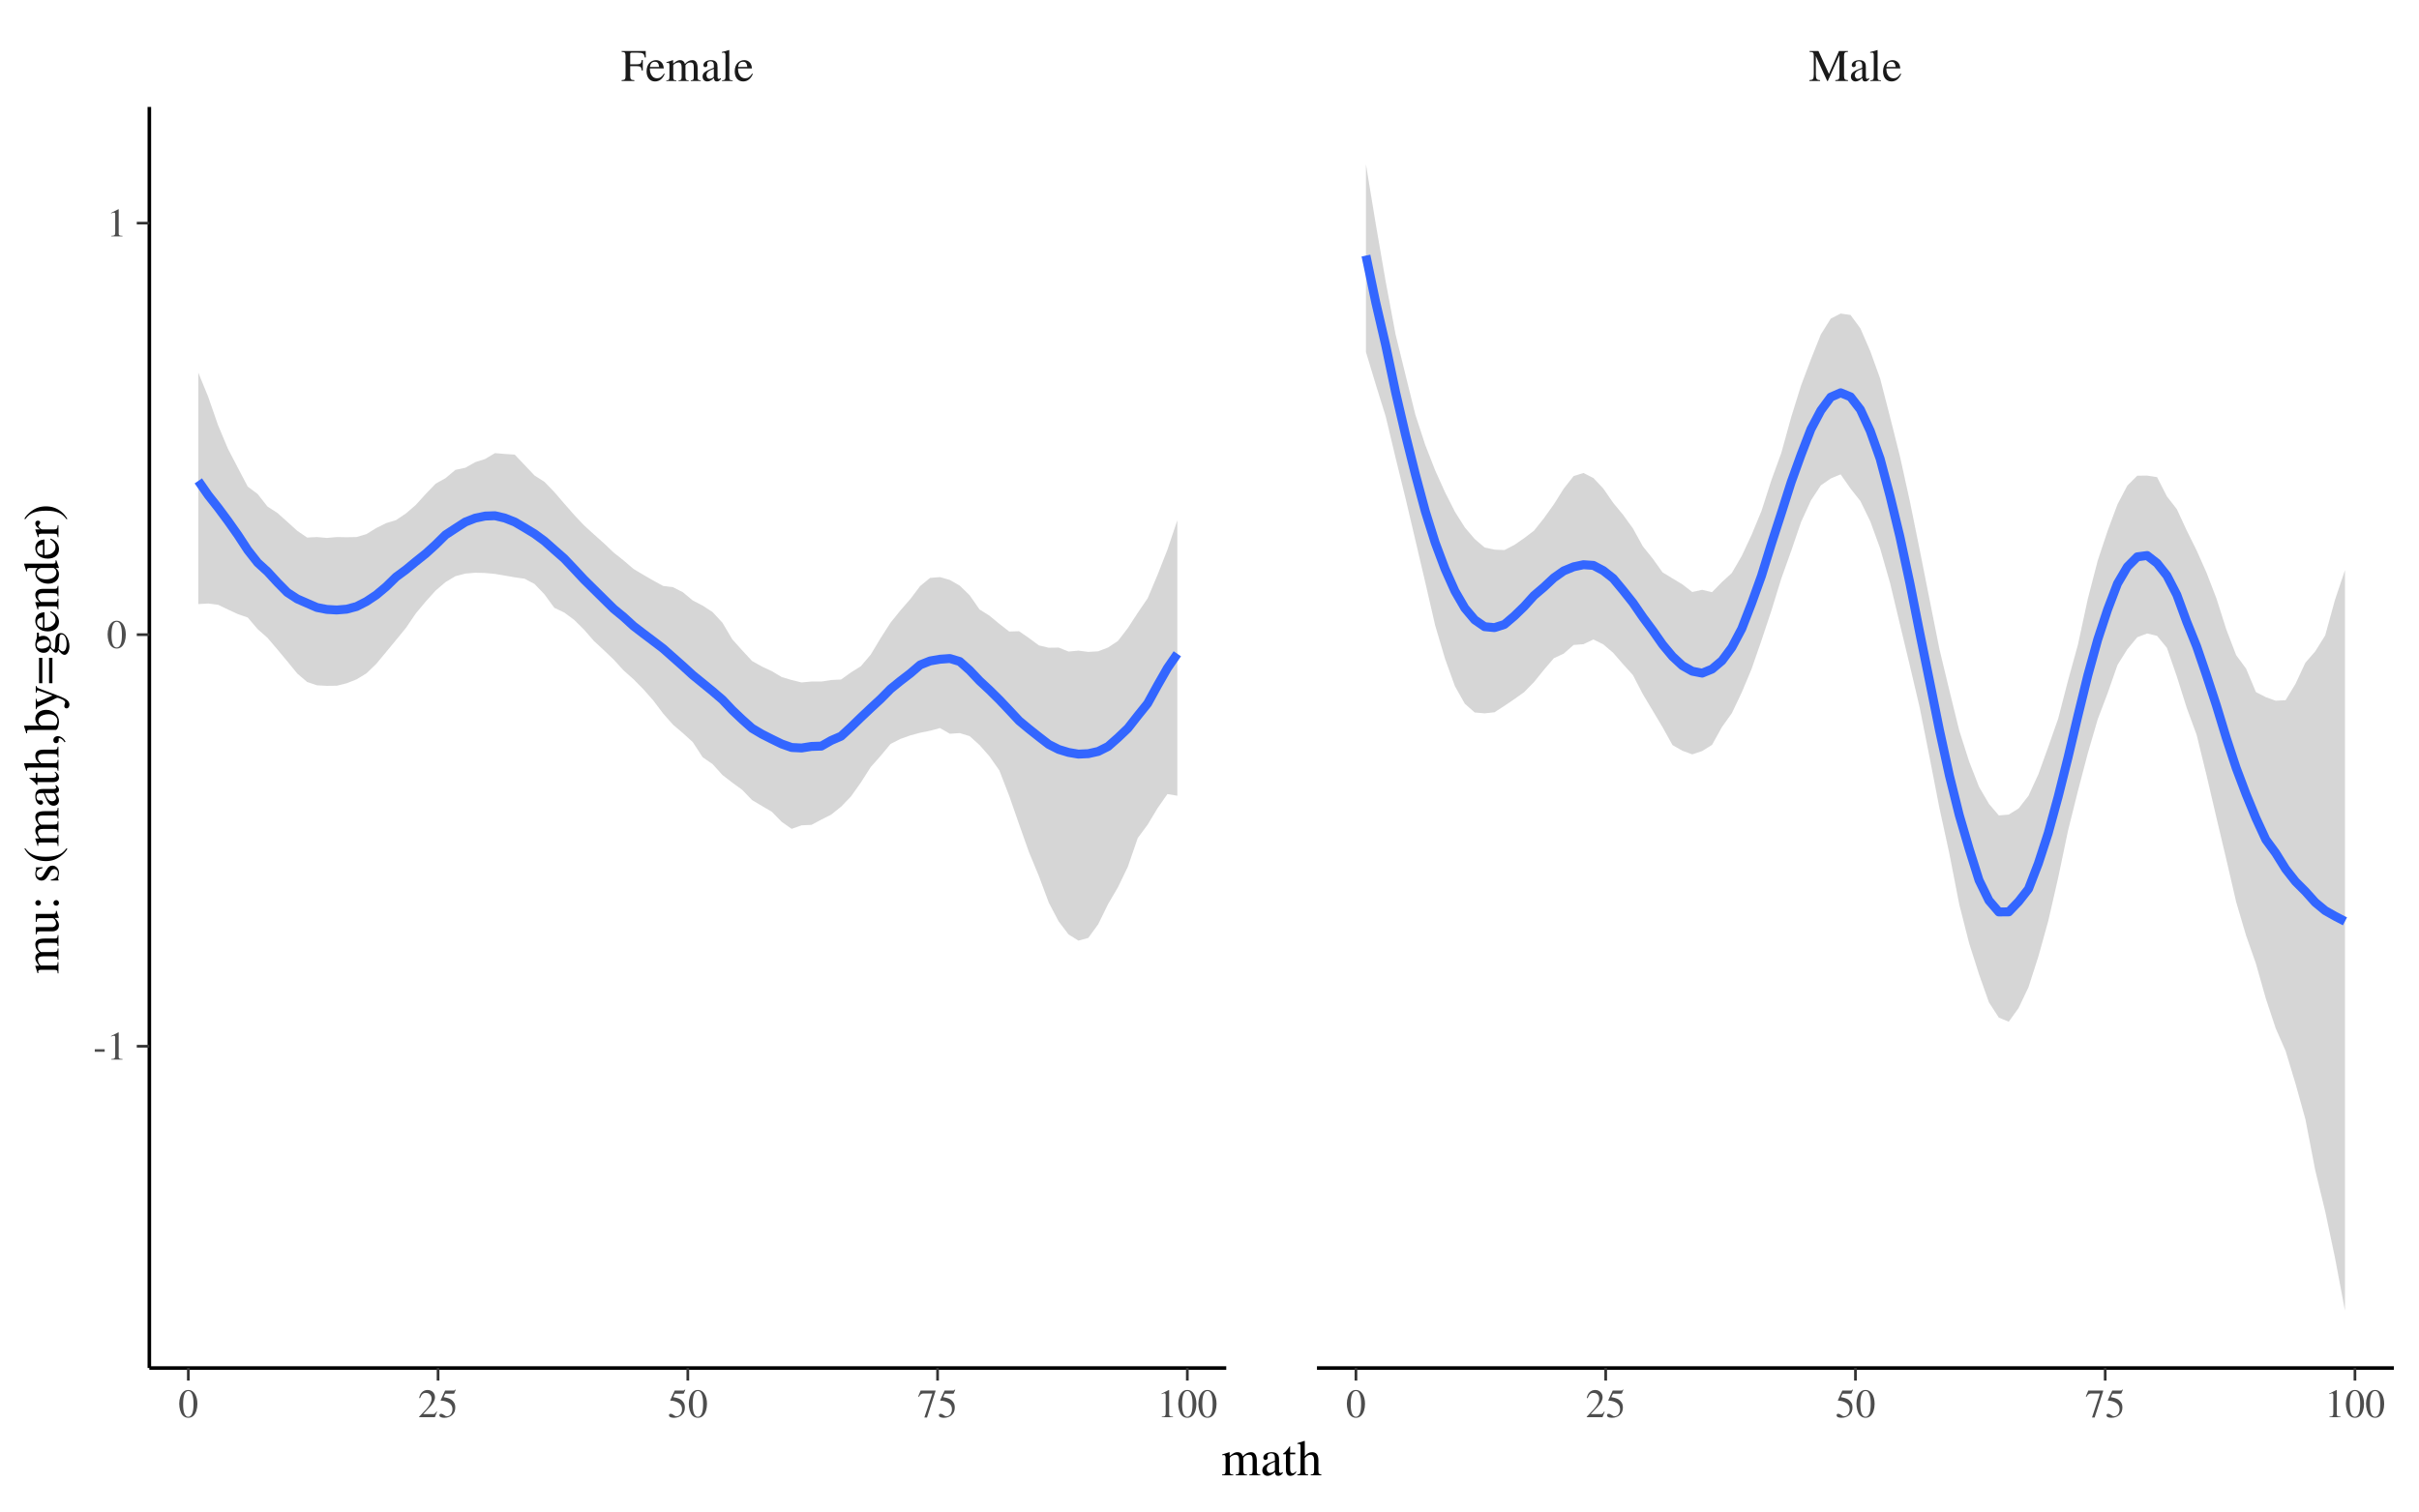
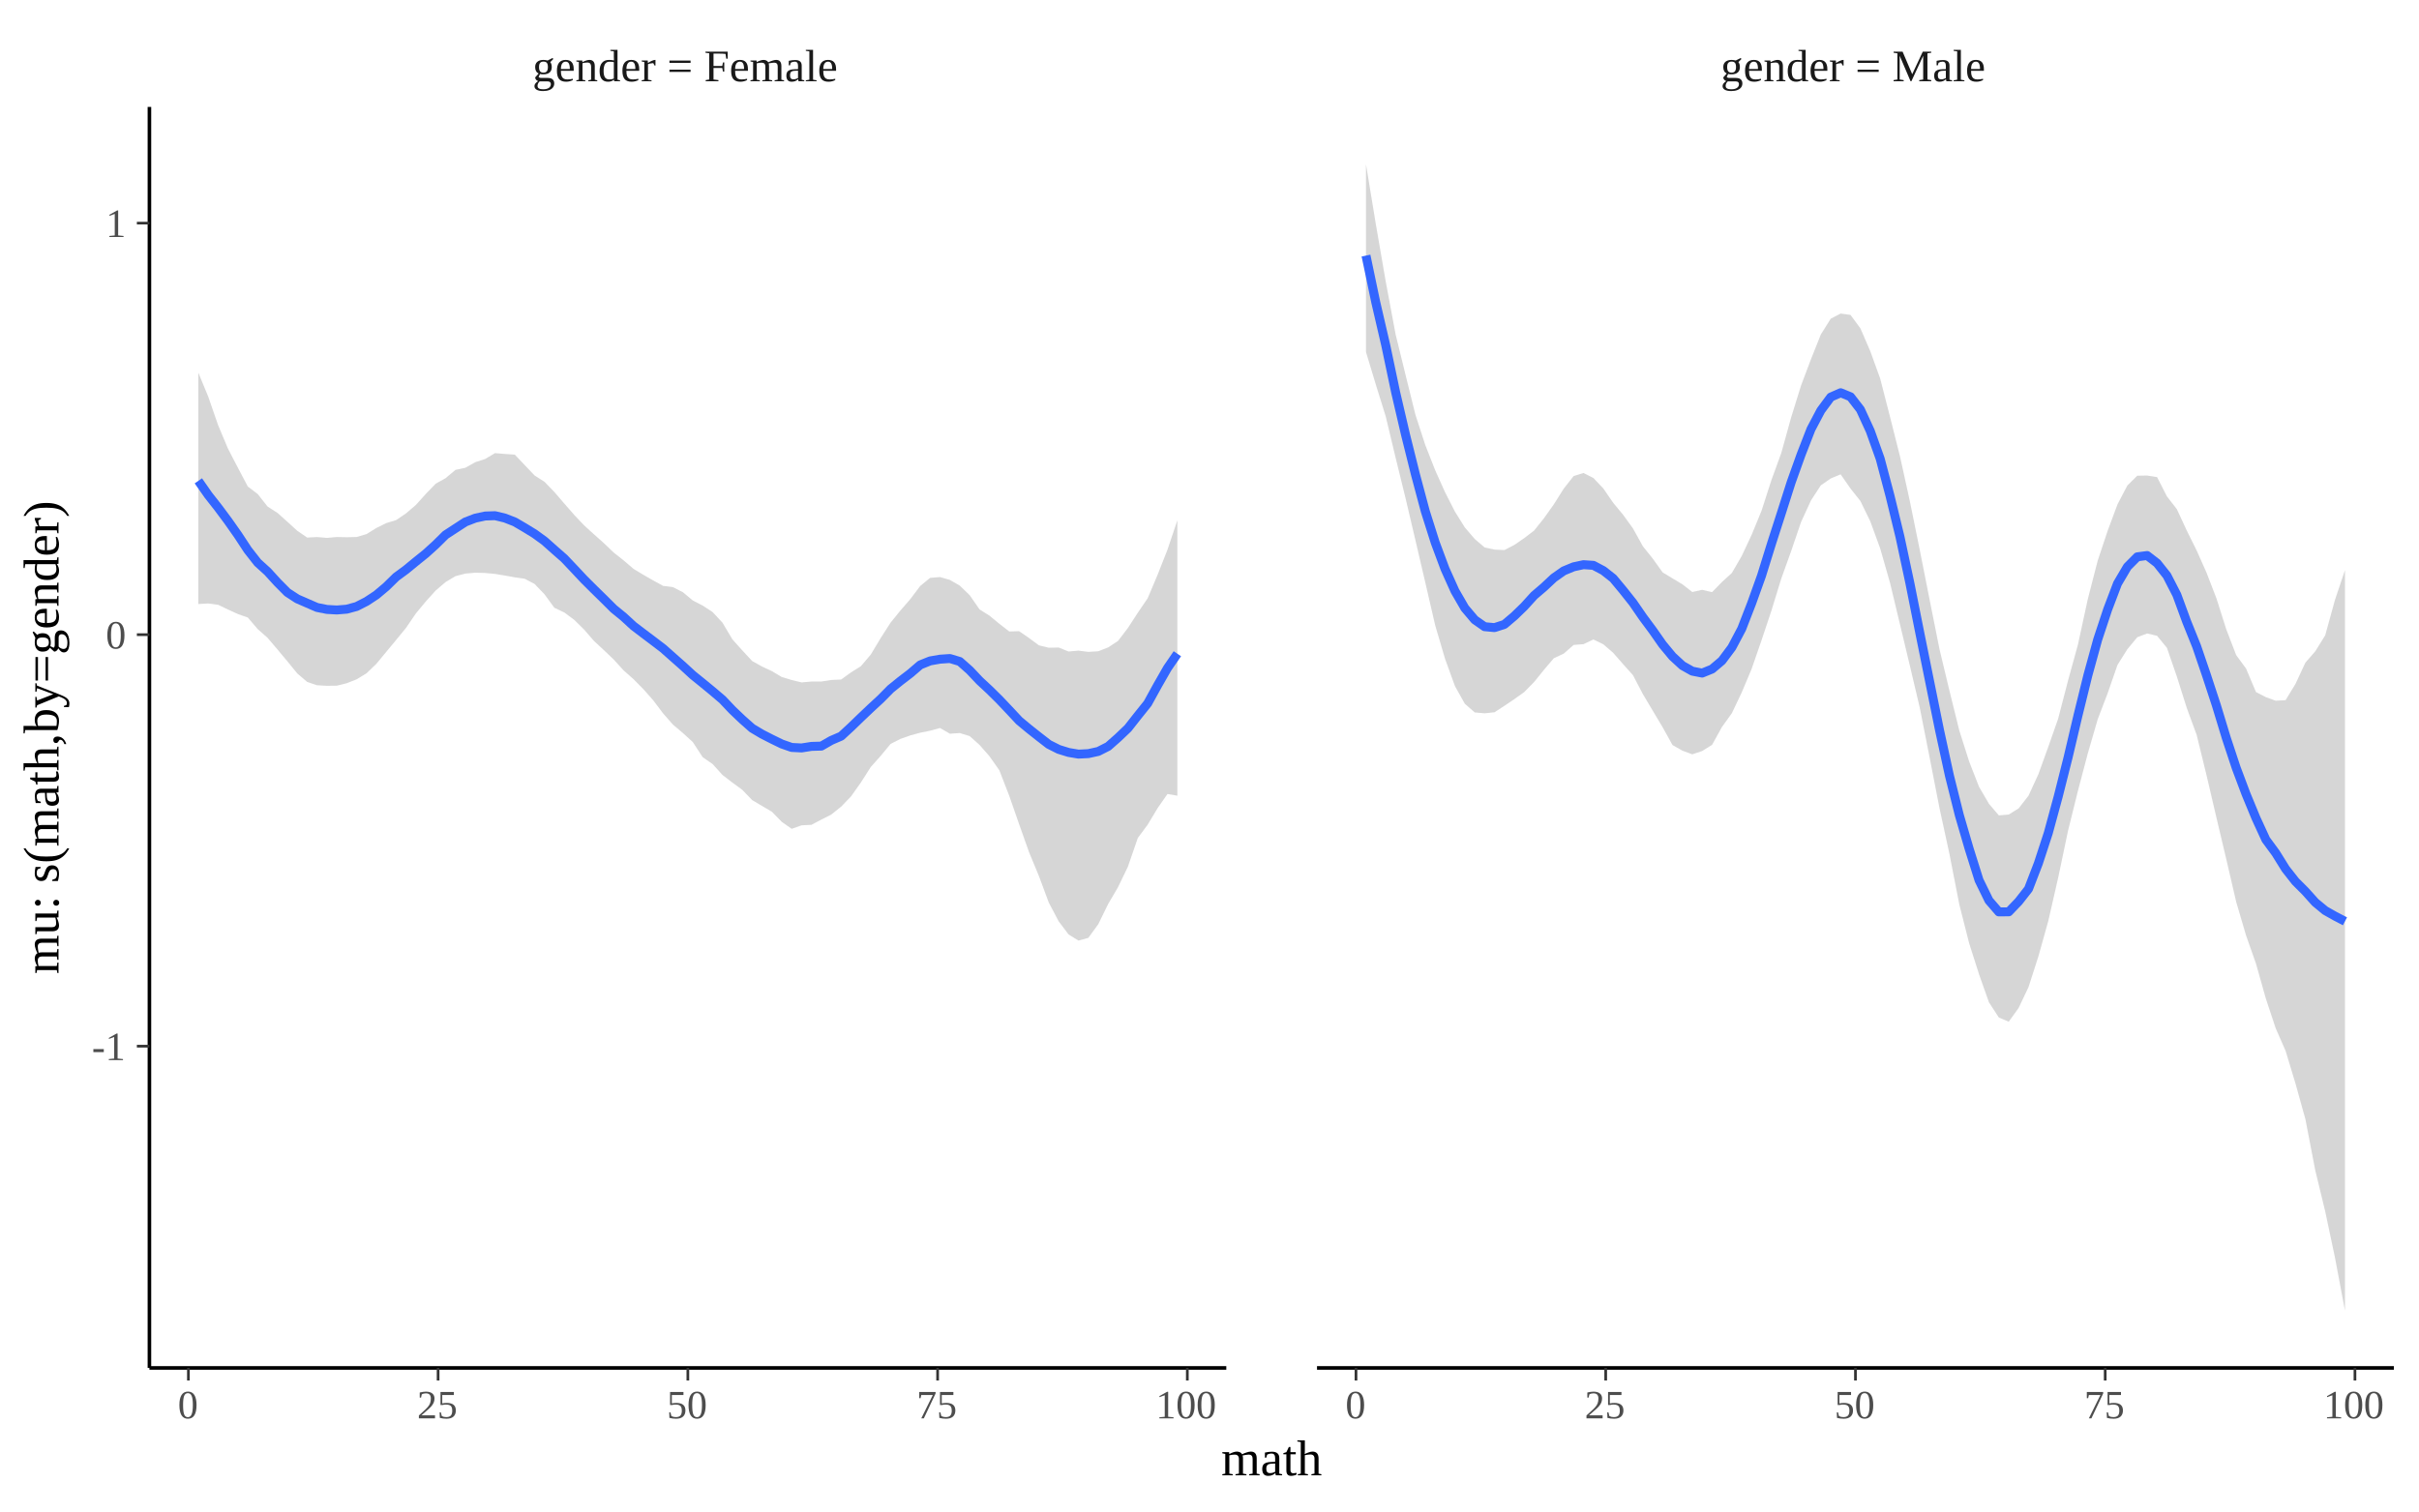
<svg xmlns="http://www.w3.org/2000/svg" viewBox="0 0 576.00 360.00">
  <defs>
    <style type="text/css">
    line, polyline, path, rect, circle {
      fill: none;
      stroke: #000000;
      stroke-linecap: round;
      stroke-linejoin: round;
      stroke-miterlimit: 10.00;
    }
  </style>
  </defs>
  <rect width="100%" height="100%" style="stroke: none; fill: none;" />
  <defs>
-     <clipPath id="cpMzUuNTYzN3wyOTEuOTkzfDMyNS44MTZ8MjUuNDYzNw==">
-       <rect x="35.56" y="25.46" width="256.43" height="300.35" />
+     <clipPath id="cpMzUuNTc5M3wyOTIuMDAxfDMyNS44MDF8MjUuNDYzNw==">
+       <rect x="35.58" y="25.46" width="256.42" height="300.34" />
    </clipPath>
  </defs>
-   <polyline points="47.22,88.77 49.57,94.50 51.93,101.29 54.28,106.89 56.64,111.42 58.99,115.89 61.35,117.66 63.70,120.65 66.06,122.17 68.41,124.28 70.77,126.41 73.12,128.03 75.48,127.91 77.83,128.12 80.19,127.91 82.54,127.95 84.90,127.91 87.25,127.21 89.60,125.76 91.96,124.59 94.31,123.87 96.67,122.28 99.02,120.25 101.38,117.64 103.73,115.20 106.09,113.88 108.44,111.91 110.80,111.41 113.15,110.08 115.51,109.32 117.86,107.92 120.22,108.12 122.57,108.28 124.93,110.77 127.28,113.25 129.63,114.75 131.99,117.19 134.34,119.92 136.70,122.61 139.05,125.11 141.41,127.26 143.76,129.35 146.12,131.60 148.47,133.47 150.83,135.49 153.18,136.90 155.54,138.26 157.89,139.55 160.25,139.85 162.60,141.05 164.96,143.02 167.31,144.23 169.67,145.77 172.02,148.31 174.37,152.27 176.73,154.90 179.08,157.44 181.44,158.76 183.79,159.85 186.15,161.26 188.50,161.96 190.86,162.54 193.21,162.32 195.57,162.33 197.92,161.96 200.28,161.84 202.63,160.15 204.99,158.67 207.34,155.90 209.70,151.97 212.05,148.31 214.40,145.39 216.76,142.68 219.11,139.57 221.47,137.64 223.82,137.45 226.18,138.13 228.53,139.48 230.89,141.77 233.24,145.15 235.60,146.63 237.95,148.58 240.31,150.41 242.66,150.34 245.02,151.97 247.37,153.71 249.73,154.28 252.08,154.23 254.44,155.18 256.79,154.96 259.14,155.27 261.50,155.12 263.85,154.21 266.21,152.65 268.56,149.58 270.92,145.95 273.27,142.50 275.63,136.91 277.98,130.93 280.34,123.91 280.34,189.52 277.98,189.12 275.63,192.49 273.27,196.42 270.92,199.58 268.56,206.43 266.21,211.31 263.85,215.33 261.50,220.13 259.14,223.38 256.79,224.03 254.44,222.56 252.08,219.45 249.73,214.98 247.37,208.65 245.02,202.97 242.66,196.31 240.31,189.56 237.95,183.47 235.60,180.13 233.24,177.44 230.89,175.33 228.53,174.60 226.18,174.76 223.82,173.40 221.47,174.04 219.11,174.52 216.76,175.15 214.40,175.99 212.05,177.19 209.70,180.02 207.34,182.68 204.99,186.36 202.63,189.69 200.28,192.13 197.92,194.02 195.57,195.21 193.21,196.46 190.86,196.57 188.50,197.41 186.15,195.76 183.79,193.34 181.44,191.96 179.08,190.56 176.73,188.12 174.37,186.40 172.02,184.58 169.67,181.98 167.31,180.35 164.96,176.75 162.60,174.60 160.25,172.60 157.89,169.93 155.54,166.81 153.18,164.14 150.83,161.76 148.47,159.66 146.12,157.09 143.76,154.83 141.41,152.65 139.05,149.94 136.70,147.62 134.34,145.88 131.99,144.76 129.63,141.54 127.28,139.09 124.93,137.84 122.57,137.50 120.22,137.09 117.86,136.69 115.51,136.47 113.15,136.41 110.80,136.61 108.44,137.23 106.09,138.64 103.73,140.65 101.38,143.26 99.02,146.09 96.67,149.54 94.31,152.42 91.96,155.27 89.60,158.11 87.25,160.38 84.90,161.81 82.54,162.74 80.19,163.32 77.83,163.35 75.48,163.22 73.12,162.42 70.77,160.40 68.41,157.51 66.06,154.69 63.70,151.92 61.35,149.84 58.99,147.08 56.64,146.26 54.28,145.17 51.93,144.04 49.57,143.74 47.22,143.87 " style="stroke-width: 2.13; stroke: none; fill: #999999; fill-opacity: 0.40;" clip-path="url(#cpMzUuNTYzN3wyOTEuOTkzfDMyNS44MTZ8MjUuNDYzNw==)" />
-   <polyline points="47.22,114.53 49.57,117.92 51.93,120.91 54.28,124.07 56.64,127.41 58.99,131.00 61.35,134.01 63.70,136.15 66.06,138.72 68.41,141.10 70.77,142.64 73.12,143.67 75.48,144.69 77.83,145.15 80.19,145.28 82.54,145.09 84.90,144.46 87.25,143.26 89.60,141.70 91.96,139.72 94.31,137.42 96.67,135.68 99.02,133.74 101.38,131.86 103.73,129.72 106.09,127.39 108.44,125.85 110.80,124.33 113.15,123.41 115.51,122.91 117.86,122.83 120.22,123.39 122.57,124.32 124.93,125.70 127.28,127.13 129.63,128.86 131.99,130.95 134.34,133.01 136.70,135.50 139.05,138.02 141.41,140.35 143.76,142.67 146.12,145.00 148.47,146.93 150.83,149.09 153.18,150.89 155.54,152.67 157.89,154.46 160.25,156.55 162.60,158.63 164.96,160.79 167.31,162.70 169.67,164.63 172.02,166.64 174.37,169.13 176.73,171.37 179.08,173.46 181.44,174.86 183.79,176.05 186.15,177.20 188.50,178.03 190.86,178.15 193.21,177.78 195.57,177.70 197.92,176.36 200.28,175.34 202.63,173.17 204.99,170.88 207.34,168.66 209.70,166.48 212.05,164.10 214.40,162.19 216.76,160.38 219.11,158.36 221.47,157.42 223.82,157.01 226.18,156.84 228.53,157.55 230.89,159.65 233.24,162.14 235.60,164.33 237.95,166.65 240.31,169.14 242.66,171.66 245.02,173.62 247.37,175.48 249.73,177.30 252.08,178.49 254.44,179.21 256.79,179.61 259.14,179.50 261.50,178.97 263.85,177.79 266.21,175.71 268.56,173.47 270.92,170.46 273.27,167.54 275.63,163.24 277.98,159.13 280.34,155.71 " style="stroke-width: 2.13; stroke: #3366FF; stroke-linecap: butt;" clip-path="url(#cpMzUuNTYzN3wyOTEuOTkzfDMyNS44MTZ8MjUuNDYzNw==)" />
+   <polyline points="47.23,88.77 49.59,94.49 51.94,101.28 54.30,106.88 56.65,111.41 59.01,115.88 61.36,117.66 63.72,120.65 66.07,122.16 68.43,124.27 70.78,126.41 73.14,128.03 75.49,127.91 77.85,128.11 80.20,127.90 82.55,127.95 84.91,127.90 87.26,127.21 89.62,125.75 91.97,124.59 94.33,123.87 96.68,122.27 99.04,120.25 101.39,117.64 103.75,115.20 106.10,113.88 108.46,111.91 110.81,111.41 113.17,110.08 115.52,109.32 117.87,107.92 120.23,108.12 122.58,108.28 124.94,110.77 127.29,113.24 129.65,114.75 132.00,117.18 134.36,119.92 136.71,122.61 139.07,125.11 141.42,127.25 143.78,129.35 146.13,131.60 148.48,133.46 150.84,135.48 153.19,136.90 155.55,138.25 157.90,139.54 160.26,139.85 162.61,141.05 164.97,143.02 167.32,144.23 169.68,145.77 172.03,148.30 174.39,152.27 176.74,154.89 179.10,157.44 181.45,158.75 183.80,159.84 186.16,161.25 188.51,161.96 190.87,162.53 193.22,162.32 195.58,162.32 197.93,161.95 200.29,161.84 202.64,160.14 205.00,158.66 207.35,155.89 209.71,151.96 212.06,148.30 214.42,145.39 216.77,142.68 219.12,139.56 221.48,137.63 223.83,137.44 226.19,138.12 228.54,139.48 230.90,141.76 233.25,145.15 235.61,146.63 237.96,148.57 240.32,150.40 242.67,150.33 245.03,151.96 247.38,153.70 249.73,154.27 252.09,154.22 254.44,155.17 256.80,154.96 259.15,155.26 261.51,155.11 263.86,154.20 266.22,152.65 268.57,149.57 270.93,145.94 273.28,142.49 275.64,136.90 277.99,130.93 280.35,123.91 280.35,189.51 277.99,189.11 275.64,192.48 273.28,196.41 270.93,199.58 268.57,206.42 266.22,211.30 263.86,215.32 261.51,220.12 259.15,223.37 256.80,224.02 254.44,222.55 252.09,219.44 249.73,214.97 247.38,208.64 245.03,202.96 242.67,196.30 240.32,189.55 237.96,183.46 235.61,180.12 233.25,177.43 230.90,175.32 228.54,174.59 226.19,174.75 223.83,173.39 221.48,174.03 219.12,174.51 216.77,175.15 214.42,175.98 212.06,177.18 209.71,180.02 207.35,182.67 205.00,186.35 202.64,189.68 200.29,192.12 197.93,194.01 195.58,195.20 193.22,196.45 190.87,196.57 188.51,197.40 186.16,195.75 183.80,193.33 181.45,191.95 179.10,190.56 176.74,188.11 174.39,186.39 172.03,184.57 169.68,181.97 167.32,180.34 164.97,176.74 162.61,174.59 160.26,172.60 157.90,169.92 155.55,166.80 153.19,164.13 150.84,161.75 148.48,159.66 146.13,157.08 143.78,154.83 141.42,152.64 139.07,149.93 136.71,147.61 134.36,145.87 132.00,144.75 129.65,141.54 127.29,139.08 124.94,137.84 122.58,137.50 120.23,137.08 117.87,136.69 115.52,136.47 113.17,136.40 110.81,136.61 108.46,137.22 106.10,138.63 103.75,140.64 101.39,143.25 99.04,146.09 96.68,149.54 94.33,152.41 91.97,155.26 89.62,158.10 87.26,160.37 84.91,161.80 82.55,162.73 80.20,163.31 77.85,163.34 75.49,163.21 73.14,162.41 70.78,160.39 68.43,157.50 66.07,154.68 63.72,151.92 61.36,149.83 59.01,147.08 56.65,146.25 54.30,145.17 51.94,144.04 49.59,143.73 47.23,143.86 " style="stroke-width: 2.13; stroke: none; fill: #999999; fill-opacity: 0.40;" clip-path="url(#cpMzUuNTc5M3wyOTIuMDAxfDMyNS44MDF8MjUuNDYzNw==)" />
+   <polyline points="47.23,114.52 49.59,117.91 51.94,120.90 54.30,124.07 56.65,127.41 59.01,131.00 61.36,134.00 63.72,136.14 66.07,138.72 68.43,141.10 70.78,142.63 73.14,143.66 75.49,144.68 77.85,145.15 80.20,145.28 82.55,145.09 84.91,144.45 87.26,143.25 89.62,141.70 91.97,139.72 94.33,137.41 96.68,135.68 99.04,133.74 101.39,131.85 103.75,129.71 106.10,127.39 108.46,125.85 110.81,124.32 113.17,123.41 115.52,122.90 117.87,122.82 120.23,123.39 122.58,124.31 124.94,125.69 127.29,127.13 129.65,128.85 132.00,130.94 134.36,133.01 136.71,135.49 139.07,138.01 141.42,140.35 143.78,142.66 146.13,145.00 148.48,146.92 150.84,149.09 153.19,150.88 155.55,152.66 157.90,154.45 160.26,156.54 162.61,158.62 164.97,160.79 167.32,162.69 169.68,164.63 172.03,166.63 174.39,169.12 176.74,171.36 179.10,173.45 181.45,174.85 183.80,176.05 186.16,177.20 188.51,178.02 190.87,178.14 193.22,177.77 195.58,177.70 197.93,176.35 200.29,175.33 202.64,173.16 205.00,170.88 207.35,168.65 209.71,166.47 212.06,164.09 214.42,162.18 216.77,160.38 219.12,158.36 221.48,157.41 223.83,157.00 226.19,156.84 228.54,157.55 230.90,159.64 233.25,162.13 235.61,164.32 237.96,166.64 240.32,169.13 242.67,171.65 245.03,173.61 247.38,175.47 249.73,177.29 252.09,178.48 254.44,179.21 256.80,179.61 259.15,179.49 261.51,178.97 263.86,177.78 266.22,175.70 268.57,173.46 270.93,170.46 273.28,167.53 275.64,163.24 277.99,159.13 280.35,155.70 " style="stroke-width: 2.13; stroke: #3366FF; stroke-linecap: butt;" clip-path="url(#cpMzUuNTc5M3wyOTIuMDAxfDMyNS44MDF8MjUuNDYzNw==)" />
  <defs>
    <clipPath id="cpMHw1NzZ8MzYwfDA=">
      <rect x="0.00" y="0.00" width="576.00" height="360.00" />
    </clipPath>
  </defs>
  <defs>
-     <clipPath id="cpMzEzLjU5M3w1NzAuMDIyfDMyNS44MTZ8MjUuNDYzNw==">
-       <rect x="313.59" y="25.46" width="256.43" height="300.35" />
+     <clipPath id="cpMzEzLjYwMXw1NzAuMDIyfDMyNS44MDF8MjUuNDYzNw==">
+       <rect x="313.60" y="25.46" width="256.42" height="300.34" />
    </clipPath>
  </defs>
-   <polyline points="325.25,39.12 327.60,53.42 329.96,67.09 332.31,79.66 334.67,89.28 337.02,98.77 339.38,105.99 341.73,112.01 344.09,117.25 346.44,121.88 348.80,125.62 351.15,128.38 353.51,130.39 355.86,130.91 358.22,131.01 360.57,129.80 362.92,128.18 365.28,126.38 367.63,123.43 369.99,120.13 372.34,116.39 374.70,113.39 377.05,112.65 379.41,113.85 381.76,116.34 384.12,119.75 386.47,122.60 388.83,125.86 391.18,130.11 393.54,133.05 395.89,136.33 398.25,137.76 400.60,139.18 402.95,141.00 405.31,140.48 407.66,141.04 410.02,138.63 412.37,136.48 414.73,132.42 417.08,127.39 419.44,121.68 421.79,114.36 424.15,107.89 426.50,99.38 428.86,91.81 431.21,85.57 433.57,79.66 435.92,75.90 438.28,74.68 440.63,75.01 442.99,78.21 445.34,83.64 447.69,90.16 450.05,99.32 452.40,108.67 454.76,119.36 457.11,130.96 459.47,142.85 461.82,154.65 464.18,164.45 466.53,174.01 468.89,181.40 471.24,187.41 473.60,191.45 475.95,194.21 478.31,194.01 480.66,192.55 483.02,189.52 485.37,184.40 487.72,177.88 490.08,171.17 492.43,162.07 494.79,153.53 497.14,142.63 499.50,133.51 501.85,126.44 504.21,120.11 506.56,115.64 508.92,113.30 511.27,113.27 513.63,113.64 515.98,118.24 518.34,121.27 520.69,126.34 523.05,131.10 525.40,136.39 527.76,142.50 530.11,149.90 532.46,156.03 534.82,159.24 537.17,164.83 539.53,166.05 541.88,166.89 544.24,166.76 546.59,162.88 548.95,157.83 551.30,155.13 553.66,151.34 556.01,142.82 558.37,135.80 558.37,312.16 556.01,299.63 553.66,288.50 551.30,278.76 548.95,266.57 546.59,258.08 544.24,250.31 541.88,244.92 539.53,237.84 537.17,229.51 534.82,222.80 532.46,214.81 530.11,204.64 527.76,194.72 525.40,184.62 523.05,175.01 520.69,168.59 518.34,161.13 515.98,154.31 513.63,151.44 511.27,150.87 508.92,151.77 506.56,154.62 504.21,158.37 501.85,165.13 499.50,171.31 497.14,179.40 494.79,188.35 492.43,197.83 490.08,209.06 487.72,219.35 485.37,227.80 483.02,235.11 480.66,240.08 478.31,243.35 475.95,242.36 473.60,238.74 471.24,232.06 468.89,224.69 466.53,215.42 464.18,203.35 461.82,192.52 459.47,180.42 457.11,168.53 454.76,158.53 452.40,148.69 450.05,138.85 447.69,130.62 445.34,124.17 442.99,119.34 440.63,116.35 438.28,112.98 435.92,113.97 433.57,115.60 431.21,119.19 428.86,124.34 426.50,131.24 424.15,137.81 421.79,145.45 419.44,152.52 417.08,159.32 414.73,164.93 412.37,169.88 410.02,173.16 407.66,177.41 405.31,178.88 402.95,179.67 400.60,178.80 398.25,177.46 395.89,173.21 393.54,169.27 391.18,165.32 388.83,160.80 386.47,158.18 384.12,155.48 381.76,153.46 379.41,152.30 377.05,153.43 374.70,153.61 372.34,155.68 369.99,156.77 367.63,159.53 365.28,162.44 362.92,164.85 360.57,166.53 358.22,168.12 355.86,169.64 353.51,169.90 351.15,169.69 348.80,167.62 346.44,163.43 344.09,156.91 341.73,148.93 339.38,138.72 337.02,128.65 334.67,118.66 332.31,109.04 329.96,99.20 327.60,91.61 325.25,83.84 " style="stroke-width: 2.13; stroke: none; fill: #999999; fill-opacity: 0.40;" clip-path="url(#cpMzEzLjU5M3w1NzAuMDIyfDMyNS44MTZ8MjUuNDYzNw==)" />
-   <polyline points="325.25,60.87 327.60,72.08 329.96,82.25 332.31,93.42 334.67,103.56 337.02,112.97 339.38,121.76 341.73,129.22 344.09,135.52 346.44,140.77 348.80,144.84 351.15,147.63 353.51,149.26 355.86,149.48 358.22,148.73 360.57,146.73 362.92,144.45 365.28,141.84 367.63,139.84 369.99,137.63 372.34,135.97 374.70,135.00 377.05,134.50 379.41,134.66 381.76,135.90 384.12,137.76 386.47,140.59 388.83,143.56 391.18,146.98 393.54,150.16 395.89,153.52 398.25,156.35 400.60,158.53 402.95,159.86 405.31,160.32 407.66,159.36 410.02,157.37 412.37,154.21 414.73,149.76 417.08,143.69 419.44,137.14 421.79,129.54 424.15,122.25 426.50,114.85 428.86,108.30 431.21,102.22 433.57,97.77 435.92,94.59 438.28,93.55 440.63,94.51 442.99,97.55 445.34,102.65 447.69,109.27 450.05,118.14 452.40,127.85 454.76,138.83 457.11,150.68 459.47,162.28 461.82,173.91 464.18,184.71 466.53,194.14 468.89,202.18 471.24,209.65 473.60,214.47 475.95,217.20 478.31,217.18 480.66,214.73 483.02,211.72 485.37,205.62 487.72,198.39 490.08,189.76 492.43,180.40 494.79,170.44 497.14,160.85 499.50,152.32 501.85,145.19 504.21,138.99 506.56,135.00 508.92,132.62 511.27,132.31 513.63,134.14 515.98,137.10 518.34,141.68 520.69,148.09 523.05,153.95 525.40,160.83 527.76,168.03 530.11,175.75 532.46,182.89 534.82,189.14 537.17,194.86 539.53,199.97 541.88,203.17 544.24,206.96 546.59,209.95 548.95,212.31 551.30,214.93 553.66,216.88 556.01,218.21 558.37,219.44 " style="stroke-width: 2.13; stroke: #3366FF; stroke-linecap: butt;" clip-path="url(#cpMzEzLjU5M3w1NzAuMDIyfDMyNS44MTZ8MjUuNDYzNw==)" />
+   <polyline points="325.26,39.12 327.61,53.41 329.97,67.09 332.32,79.65 334.68,89.28 337.03,98.77 339.38,105.99 341.74,112.00 344.09,117.24 346.45,121.87 348.80,125.62 351.16,128.38 353.51,130.38 355.87,130.90 358.22,131.01 360.58,129.79 362.93,128.17 365.29,126.37 367.64,123.43 369.99,120.12 372.35,116.38 374.70,113.39 377.06,112.65 379.41,113.84 381.77,116.34 384.12,119.74 386.48,122.60 388.83,125.85 391.19,130.10 393.54,133.04 395.90,136.33 398.25,137.75 400.61,139.17 402.96,141.00 405.31,140.48 407.67,141.03 410.02,138.62 412.38,136.47 414.73,132.42 417.09,127.39 419.44,121.67 421.80,114.35 424.15,107.89 426.51,99.38 428.86,91.81 431.22,85.56 433.57,79.66 435.93,75.90 438.28,74.68 440.63,75.00 442.99,78.20 445.34,83.64 447.70,90.16 450.05,99.31 452.41,108.67 454.76,119.36 457.12,130.95 459.47,142.84 461.83,154.65 464.18,164.45 466.54,174.00 468.89,181.39 471.24,187.40 473.60,191.44 475.95,194.20 478.31,194.00 480.66,192.54 483.02,189.51 485.37,184.39 487.73,177.87 490.08,171.16 492.44,162.06 494.79,153.52 497.15,142.63 499.50,133.51 501.86,126.43 504.21,120.11 506.56,115.63 508.92,113.30 511.27,113.26 513.63,113.63 515.98,118.23 518.34,121.27 520.69,126.33 523.05,131.10 525.40,136.38 527.76,142.49 530.11,149.90 532.47,156.03 534.82,159.23 537.18,164.82 539.53,166.04 541.88,166.89 544.24,166.75 546.59,162.88 548.95,157.82 551.30,155.12 553.66,151.33 556.01,142.82 558.37,135.80 558.37,312.15 556.01,299.61 553.66,288.49 551.30,278.75 548.95,266.55 546.59,258.07 544.24,250.30 541.88,244.91 539.53,237.83 537.18,229.50 534.82,222.79 532.47,214.80 530.11,204.63 527.76,194.71 525.40,184.61 523.05,175.00 520.69,168.58 518.34,161.13 515.98,154.30 513.63,151.43 511.27,150.87 508.92,151.77 506.56,154.62 504.21,158.36 501.86,165.12 499.50,171.30 497.15,179.39 494.79,188.34 492.44,197.82 490.08,209.05 487.73,219.34 485.37,227.79 483.02,235.10 480.66,240.07 478.31,243.34 475.95,242.34 473.60,238.72 471.24,232.05 468.89,224.68 466.54,215.41 464.18,203.34 461.83,192.51 459.47,180.41 457.12,168.52 454.76,158.52 452.41,148.69 450.05,138.84 447.70,130.61 445.34,124.16 442.99,119.33 440.63,116.35 438.28,112.97 435.93,113.96 433.57,115.59 431.22,119.19 428.86,124.33 426.51,131.23 424.15,137.80 421.80,145.44 419.44,152.52 417.09,159.31 414.73,164.92 412.38,169.87 410.02,173.15 407.67,177.40 405.31,178.87 402.96,179.66 400.61,178.79 398.25,177.45 395.90,173.21 393.54,169.26 391.19,165.31 388.83,160.80 386.48,158.18 384.12,155.48 381.77,153.45 379.41,152.30 377.06,153.42 374.70,153.61 372.35,155.67 369.99,156.77 367.64,159.53 365.29,162.44 362.93,164.84 360.58,166.52 358.22,168.11 355.87,169.64 353.51,169.89 351.16,169.68 348.80,167.62 346.45,163.42 344.09,156.91 341.74,148.93 339.38,138.72 337.03,128.65 334.68,118.65 332.32,109.04 329.97,99.20 327.61,91.61 325.26,83.84 " style="stroke-width: 2.13; stroke: none; fill: #999999; fill-opacity: 0.40;" clip-path="url(#cpMzEzLjYwMXw1NzAuMDIyfDMyNS44MDF8MjUuNDYzNw==)" />
+   <polyline points="325.26,60.87 327.61,72.08 329.97,82.25 332.32,93.41 334.68,103.55 337.03,112.97 339.38,121.76 341.74,129.21 344.09,135.52 346.45,140.76 348.80,144.83 351.16,147.62 353.51,149.26 355.87,149.48 358.22,148.72 360.58,146.72 362.93,144.44 365.29,141.84 367.64,139.83 369.99,137.63 372.35,135.97 374.70,135.00 377.06,134.49 379.41,134.65 381.77,135.90 384.12,137.75 386.48,140.59 388.83,143.55 391.19,146.98 393.54,150.15 395.90,153.52 398.25,156.35 400.61,158.52 402.96,159.85 405.31,160.31 407.67,159.35 410.02,157.36 412.38,154.20 414.73,149.76 417.09,143.68 419.44,137.13 421.80,129.54 424.15,122.25 426.51,114.85 428.86,108.29 431.22,102.22 433.57,97.77 435.93,94.58 438.28,93.54 440.63,94.50 442.99,97.54 445.34,102.65 447.70,109.26 450.05,118.13 452.41,127.84 454.76,138.83 457.12,150.67 459.47,162.28 461.83,173.90 464.18,184.70 466.54,194.13 468.89,202.17 471.24,209.64 473.60,214.47 475.95,217.19 478.31,217.17 480.66,214.72 483.02,211.71 485.37,205.61 487.73,198.39 490.08,189.75 492.44,180.40 494.79,170.43 497.15,160.85 499.50,152.31 501.86,145.18 504.21,138.99 506.56,135.00 508.92,132.62 511.27,132.31 513.63,134.13 515.98,137.09 518.34,141.68 520.69,148.08 523.05,153.94 525.40,160.83 527.76,168.02 530.11,175.75 532.47,182.88 534.82,189.13 537.18,194.85 539.53,199.96 541.88,203.16 544.24,206.95 546.59,209.94 548.95,212.30 551.30,214.92 553.66,216.87 556.01,218.20 558.37,219.43 " style="stroke-width: 2.13; stroke: #3366FF; stroke-linecap: butt;" clip-path="url(#cpMzEzLjYwMXw1NzAuMDIyfDMyNS44MDF8MjUuNDYzNw==)" />
  <defs>
    <clipPath id="cpMHw1NzZ8MzYwfDA=">
      <rect x="0.00" y="0.00" width="576.00" height="360.00" />
    </clipPath>
  </defs>
  <defs>
-     <clipPath id="cpMzUuNTYzN3wyOTEuOTkzfDI1LjQ2Mzd8NS45Nzc1OA==">
-       <rect x="35.56" y="5.98" width="256.43" height="19.49" />
+     <clipPath id="cpMzUuNTc5M3wyOTIuMDAxfDI1LjQ2Mzd8NS45Nzc1OA==">
+       <rect x="35.58" y="5.98" width="256.42" height="19.49" />
    </clipPath>
  </defs>
-   <g clip-path="url(#cpMzUuNTYzN3wyOTEuOTkzfDI1LjQ2Mzd8NS45Nzc1OA==)">
-     <text x="147.89" y="19.29" style="font-size: 10.80px; fill: #1A1A1A; font-family: Times;" textLength="31.78px" lengthAdjust="spacingAndGlyphs">Female</text>
+   <g clip-path="url(#cpMzUuNTc5M3wyOTIuMDAxfDI1LjQ2Mzd8NS45Nzc1OA==)">
+     <text x="126.79" y="19.36" style="font-size: 10.80px; fill: #1A1A1A; font-family: Times New Roman;" textLength="74.01px" lengthAdjust="spacingAndGlyphs">gender = Female</text>
  </g>
  <defs>
    <clipPath id="cpMHw1NzZ8MzYwfDA=">
      <rect x="0.00" y="0.00" width="576.00" height="360.00" />
    </clipPath>
  </defs>
  <defs>
-     <clipPath id="cpMzEzLjU5M3w1NzAuMDIyfDI1LjQ2Mzd8NS45Nzc1OA==">
-       <rect x="313.59" y="5.98" width="256.43" height="19.49" />
+     <clipPath id="cpMzEzLjYwMXw1NzAuMDIyfDI1LjQ2Mzd8NS45Nzc1OA==">
+       <rect x="313.60" y="5.98" width="256.42" height="19.49" />
    </clipPath>
  </defs>
-   <g clip-path="url(#cpMzEzLjU5M3w1NzAuMDIyfDI1LjQ2Mzd8NS45Nzc1OA==)">
-     <text x="430.72" y="19.29" style="font-size: 10.80px; fill: #1A1A1A; font-family: Times;" textLength="22.18px" lengthAdjust="spacingAndGlyphs">Male</text>
+   <g clip-path="url(#cpMzEzLjYwMXw1NzAuMDIyfDI1LjQ2Mzd8NS45Nzc1OA==)">
+     <text x="409.70" y="19.36" style="font-size: 10.80px; fill: #1A1A1A; font-family: Times New Roman;" textLength="64.23px" lengthAdjust="spacingAndGlyphs">gender = Male</text>
  </g>
  <defs>
    <clipPath id="cpMHw1NzZ8MzYwfDA=">
      <rect x="0.00" y="0.00" width="576.00" height="360.00" />
    </clipPath>
  </defs>
-   <polyline points="35.56,325.82 291.99,325.82 " style="stroke-width: 0.85; stroke-linecap: butt;" clip-path="url(#cpMHw1NzZ8MzYwfDA=)" />
-   <polyline points="44.84,328.81 44.84,325.82 " style="stroke-width: 0.64; stroke: #333333; stroke-linecap: butt;" clip-path="url(#cpMHw1NzZ8MzYwfDA=)" />
-   <polyline points="104.31,328.81 104.31,325.82 " style="stroke-width: 0.64; stroke: #333333; stroke-linecap: butt;" clip-path="url(#cpMHw1NzZ8MzYwfDA=)" />
-   <polyline points="163.78,328.81 163.78,325.82 " style="stroke-width: 0.64; stroke: #333333; stroke-linecap: butt;" clip-path="url(#cpMHw1NzZ8MzYwfDA=)" />
-   <polyline points="223.25,328.81 223.25,325.82 " style="stroke-width: 0.64; stroke: #333333; stroke-linecap: butt;" clip-path="url(#cpMHw1NzZ8MzYwfDA=)" />
-   <polyline points="282.72,328.81 282.72,325.82 " style="stroke-width: 0.64; stroke: #333333; stroke-linecap: butt;" clip-path="url(#cpMHw1NzZ8MzYwfDA=)" />
+   <polyline points="35.58,325.80 292.00,325.80 " style="stroke-width: 0.85; stroke-linecap: butt;" clip-path="url(#cpMHw1NzZ8MzYwfDA=)" />
+   <polyline points="44.86,328.79 44.86,325.80 " style="stroke-width: 0.64; stroke: #333333; stroke-linecap: butt;" clip-path="url(#cpMHw1NzZ8MzYwfDA=)" />
+   <polyline points="104.32,328.79 104.32,325.80 " style="stroke-width: 0.64; stroke: #333333; stroke-linecap: butt;" clip-path="url(#cpMHw1NzZ8MzYwfDA=)" />
+   <polyline points="163.79,328.79 163.79,325.80 " style="stroke-width: 0.64; stroke: #333333; stroke-linecap: butt;" clip-path="url(#cpMHw1NzZ8MzYwfDA=)" />
+   <polyline points="223.26,328.79 223.26,325.80 " style="stroke-width: 0.64; stroke: #333333; stroke-linecap: butt;" clip-path="url(#cpMHw1NzZ8MzYwfDA=)" />
+   <polyline points="282.72,328.79 282.72,325.80 " style="stroke-width: 0.64; stroke: #333333; stroke-linecap: butt;" clip-path="url(#cpMHw1NzZ8MzYwfDA=)" />
  <g clip-path="url(#cpMHw1NzZ8MzYwfDA=)">
-     <text x="42.44" y="337.54" style="font-size: 9.60px; fill: #4D4D4D; font-family: Times;" textLength="4.80px" lengthAdjust="spacingAndGlyphs">0</text>
+     <text x="42.36" y="337.81" style="font-size: 9.60px; fill: #4D4D4D; font-family: Times New Roman;" textLength="5.00px" lengthAdjust="spacingAndGlyphs">0</text>
  </g>
  <g clip-path="url(#cpMHw1NzZ8MzYwfDA=)">
-     <text x="99.51" y="337.54" style="font-size: 9.60px; fill: #4D4D4D; font-family: Times;" textLength="9.59px" lengthAdjust="spacingAndGlyphs">25</text>
+     <text x="99.32" y="337.81" style="font-size: 9.60px; fill: #4D4D4D; font-family: Times New Roman;" textLength="10.00px" lengthAdjust="spacingAndGlyphs">25</text>
  </g>
  <g clip-path="url(#cpMHw1NzZ8MzYwfDA=)">
-     <text x="158.98" y="337.54" style="font-size: 9.60px; fill: #4D4D4D; font-family: Times;" textLength="9.59px" lengthAdjust="spacingAndGlyphs">50</text>
+     <text x="158.79" y="337.81" style="font-size: 9.60px; fill: #4D4D4D; font-family: Times New Roman;" textLength="10.00px" lengthAdjust="spacingAndGlyphs">50</text>
  </g>
  <g clip-path="url(#cpMHw1NzZ8MzYwfDA=)">
-     <text x="218.45" y="337.54" style="font-size: 9.60px; fill: #4D4D4D; font-family: Times;" textLength="9.59px" lengthAdjust="spacingAndGlyphs">75</text>
+     <text x="218.26" y="337.81" style="font-size: 9.60px; fill: #4D4D4D; font-family: Times New Roman;" textLength="10.00px" lengthAdjust="spacingAndGlyphs">75</text>
  </g>
  <g clip-path="url(#cpMHw1NzZ8MzYwfDA=)">
-     <text x="275.52" y="337.54" style="font-size: 9.60px; fill: #4D4D4D; font-family: Times;" textLength="14.39px" lengthAdjust="spacingAndGlyphs">100</text>
+     <text x="275.22" y="337.81" style="font-size: 9.60px; fill: #4D4D4D; font-family: Times New Roman;" textLength="15.00px" lengthAdjust="spacingAndGlyphs">100</text>
  </g>
-   <polyline points="313.59,325.82 570.02,325.82 " style="stroke-width: 0.85; stroke-linecap: butt;" clip-path="url(#cpMHw1NzZ8MzYwfDA=)" />
-   <polyline points="322.87,328.81 322.87,325.82 " style="stroke-width: 0.64; stroke: #333333; stroke-linecap: butt;" clip-path="url(#cpMHw1NzZ8MzYwfDA=)" />
-   <polyline points="382.34,328.81 382.34,325.82 " style="stroke-width: 0.64; stroke: #333333; stroke-linecap: butt;" clip-path="url(#cpMHw1NzZ8MzYwfDA=)" />
-   <polyline points="441.81,328.81 441.81,325.82 " style="stroke-width: 0.64; stroke: #333333; stroke-linecap: butt;" clip-path="url(#cpMHw1NzZ8MzYwfDA=)" />
-   <polyline points="501.28,328.81 501.28,325.82 " style="stroke-width: 0.64; stroke: #333333; stroke-linecap: butt;" clip-path="url(#cpMHw1NzZ8MzYwfDA=)" />
-   <polyline points="560.75,328.81 560.75,325.82 " style="stroke-width: 0.64; stroke: #333333; stroke-linecap: butt;" clip-path="url(#cpMHw1NzZ8MzYwfDA=)" />
+   <polyline points="313.60,325.80 570.02,325.80 " style="stroke-width: 0.85; stroke-linecap: butt;" clip-path="url(#cpMHw1NzZ8MzYwfDA=)" />
+   <polyline points="322.88,328.79 322.88,325.80 " style="stroke-width: 0.64; stroke: #333333; stroke-linecap: butt;" clip-path="url(#cpMHw1NzZ8MzYwfDA=)" />
+   <polyline points="382.34,328.79 382.34,325.80 " style="stroke-width: 0.64; stroke: #333333; stroke-linecap: butt;" clip-path="url(#cpMHw1NzZ8MzYwfDA=)" />
+   <polyline points="441.81,328.79 441.81,325.80 " style="stroke-width: 0.64; stroke: #333333; stroke-linecap: butt;" clip-path="url(#cpMHw1NzZ8MzYwfDA=)" />
+   <polyline points="501.28,328.79 501.28,325.80 " style="stroke-width: 0.64; stroke: #333333; stroke-linecap: butt;" clip-path="url(#cpMHw1NzZ8MzYwfDA=)" />
+   <polyline points="560.75,328.79 560.75,325.80 " style="stroke-width: 0.64; stroke: #333333; stroke-linecap: butt;" clip-path="url(#cpMHw1NzZ8MzYwfDA=)" />
  <g clip-path="url(#cpMHw1NzZ8MzYwfDA=)">
-     <text x="320.47" y="337.54" style="font-size: 9.60px; fill: #4D4D4D; font-family: Times;" textLength="4.80px" lengthAdjust="spacingAndGlyphs">0</text>
+     <text x="320.38" y="337.81" style="font-size: 9.60px; fill: #4D4D4D; font-family: Times New Roman;" textLength="5.00px" lengthAdjust="spacingAndGlyphs">0</text>
  </g>
  <g clip-path="url(#cpMHw1NzZ8MzYwfDA=)">
-     <text x="377.54" y="337.54" style="font-size: 9.60px; fill: #4D4D4D; font-family: Times;" textLength="9.59px" lengthAdjust="spacingAndGlyphs">25</text>
+     <text x="377.34" y="337.81" style="font-size: 9.60px; fill: #4D4D4D; font-family: Times New Roman;" textLength="10.00px" lengthAdjust="spacingAndGlyphs">25</text>
  </g>
  <g clip-path="url(#cpMHw1NzZ8MzYwfDA=)">
-     <text x="437.01" y="337.54" style="font-size: 9.60px; fill: #4D4D4D; font-family: Times;" textLength="9.59px" lengthAdjust="spacingAndGlyphs">50</text>
+     <text x="436.81" y="337.81" style="font-size: 9.60px; fill: #4D4D4D; font-family: Times New Roman;" textLength="10.00px" lengthAdjust="spacingAndGlyphs">50</text>
  </g>
  <g clip-path="url(#cpMHw1NzZ8MzYwfDA=)">
-     <text x="496.48" y="337.54" style="font-size: 9.60px; fill: #4D4D4D; font-family: Times;" textLength="9.59px" lengthAdjust="spacingAndGlyphs">75</text>
+     <text x="496.28" y="337.81" style="font-size: 9.60px; fill: #4D4D4D; font-family: Times New Roman;" textLength="10.00px" lengthAdjust="spacingAndGlyphs">75</text>
  </g>
  <g clip-path="url(#cpMHw1NzZ8MzYwfDA=)">
-     <text x="553.55" y="337.54" style="font-size: 9.60px; fill: #4D4D4D; font-family: Times;" textLength="14.39px" lengthAdjust="spacingAndGlyphs">100</text>
+     <text x="553.25" y="337.81" style="font-size: 9.60px; fill: #4D4D4D; font-family: Times New Roman;" textLength="15.00px" lengthAdjust="spacingAndGlyphs">100</text>
  </g>
-   <polyline points="35.56,325.82 35.56,25.46 " style="stroke-width: 0.85; stroke-linecap: butt;" clip-path="url(#cpMHw1NzZ8MzYwfDA=)" />
+   <polyline points="35.58,325.80 35.58,25.46 " style="stroke-width: 0.85; stroke-linecap: butt;" clip-path="url(#cpMHw1NzZ8MzYwfDA=)" />
  <g clip-path="url(#cpMHw1NzZ8MzYwfDA=)">
-     <text x="22.19" y="252.36" style="font-size: 9.60px; fill: #4D4D4D; font-family: Times;" textLength="7.99px" lengthAdjust="spacingAndGlyphs">-1</text>
+     <text x="21.87" y="252.49" style="font-size: 9.60px; fill: #4D4D4D; font-family: Times New Roman;" textLength="8.33px" lengthAdjust="spacingAndGlyphs">-1</text>
  </g>
  <g clip-path="url(#cpMHw1NzZ8MzYwfDA=)">
-     <text x="25.39" y="154.33" style="font-size: 9.60px; fill: #4D4D4D; font-family: Times;" textLength="4.80px" lengthAdjust="spacingAndGlyphs">0</text>
+     <text x="25.20" y="154.47" style="font-size: 9.60px; fill: #4D4D4D; font-family: Times New Roman;" textLength="5.00px" lengthAdjust="spacingAndGlyphs">0</text>
  </g>
  <g clip-path="url(#cpMHw1NzZ8MzYwfDA=)">
-     <text x="25.39" y="56.31" style="font-size: 9.60px; fill: #4D4D4D; font-family: Times;" textLength="4.80px" lengthAdjust="spacingAndGlyphs">1</text>
+     <text x="25.20" y="56.45" style="font-size: 9.60px; fill: #4D4D4D; font-family: Times New Roman;" textLength="5.00px" lengthAdjust="spacingAndGlyphs">1</text>
  </g>
-   <polyline points="32.57,249.19 35.56,249.19 " style="stroke-width: 0.64; stroke: #333333; stroke-linecap: butt;" clip-path="url(#cpMHw1NzZ8MzYwfDA=)" />
-   <polyline points="32.57,151.16 35.56,151.16 " style="stroke-width: 0.64; stroke: #333333; stroke-linecap: butt;" clip-path="url(#cpMHw1NzZ8MzYwfDA=)" />
-   <polyline points="32.57,53.14 35.56,53.14 " style="stroke-width: 0.64; stroke: #333333; stroke-linecap: butt;" clip-path="url(#cpMHw1NzZ8MzYwfDA=)" />
+   <polyline points="32.59,249.17 35.58,249.17 " style="stroke-width: 0.64; stroke: #333333; stroke-linecap: butt;" clip-path="url(#cpMHw1NzZ8MzYwfDA=)" />
+   <polyline points="32.59,151.16 35.58,151.16 " style="stroke-width: 0.64; stroke: #333333; stroke-linecap: butt;" clip-path="url(#cpMHw1NzZ8MzYwfDA=)" />
+   <polyline points="32.59,53.14 35.58,53.14 " style="stroke-width: 0.64; stroke: #333333; stroke-linecap: butt;" clip-path="url(#cpMHw1NzZ8MzYwfDA=)" />
  <g clip-path="url(#cpMHw1NzZ8MzYwfDA=)">
-     <text x="290.80" y="351.38" style="font-size: 12.00px; font-family: Times;" textLength="23.99px" lengthAdjust="spacingAndGlyphs">math</text>
+     <text x="290.80" y="351.38" style="font-size: 12.00px; font-family: Times New Roman;" textLength="23.99px" lengthAdjust="spacingAndGlyphs">math</text>
  </g>
  <g clip-path="url(#cpMHw1NzZ8MzYwfDA=)">
-     <text transform="translate(13.92,232.01) rotate(-90)" style="font-size: 12.00px; font-family: Times;" textLength="112.74px" lengthAdjust="spacingAndGlyphs">mu: s(math,by=gender)</text>
+     <text transform="translate(13.93,232.00) rotate(-90)" style="font-size: 12.00px; font-family: Times New Roman;" textLength="112.74px" lengthAdjust="spacingAndGlyphs">mu: s(math,by=gender)</text>
  </g>
</svg>
